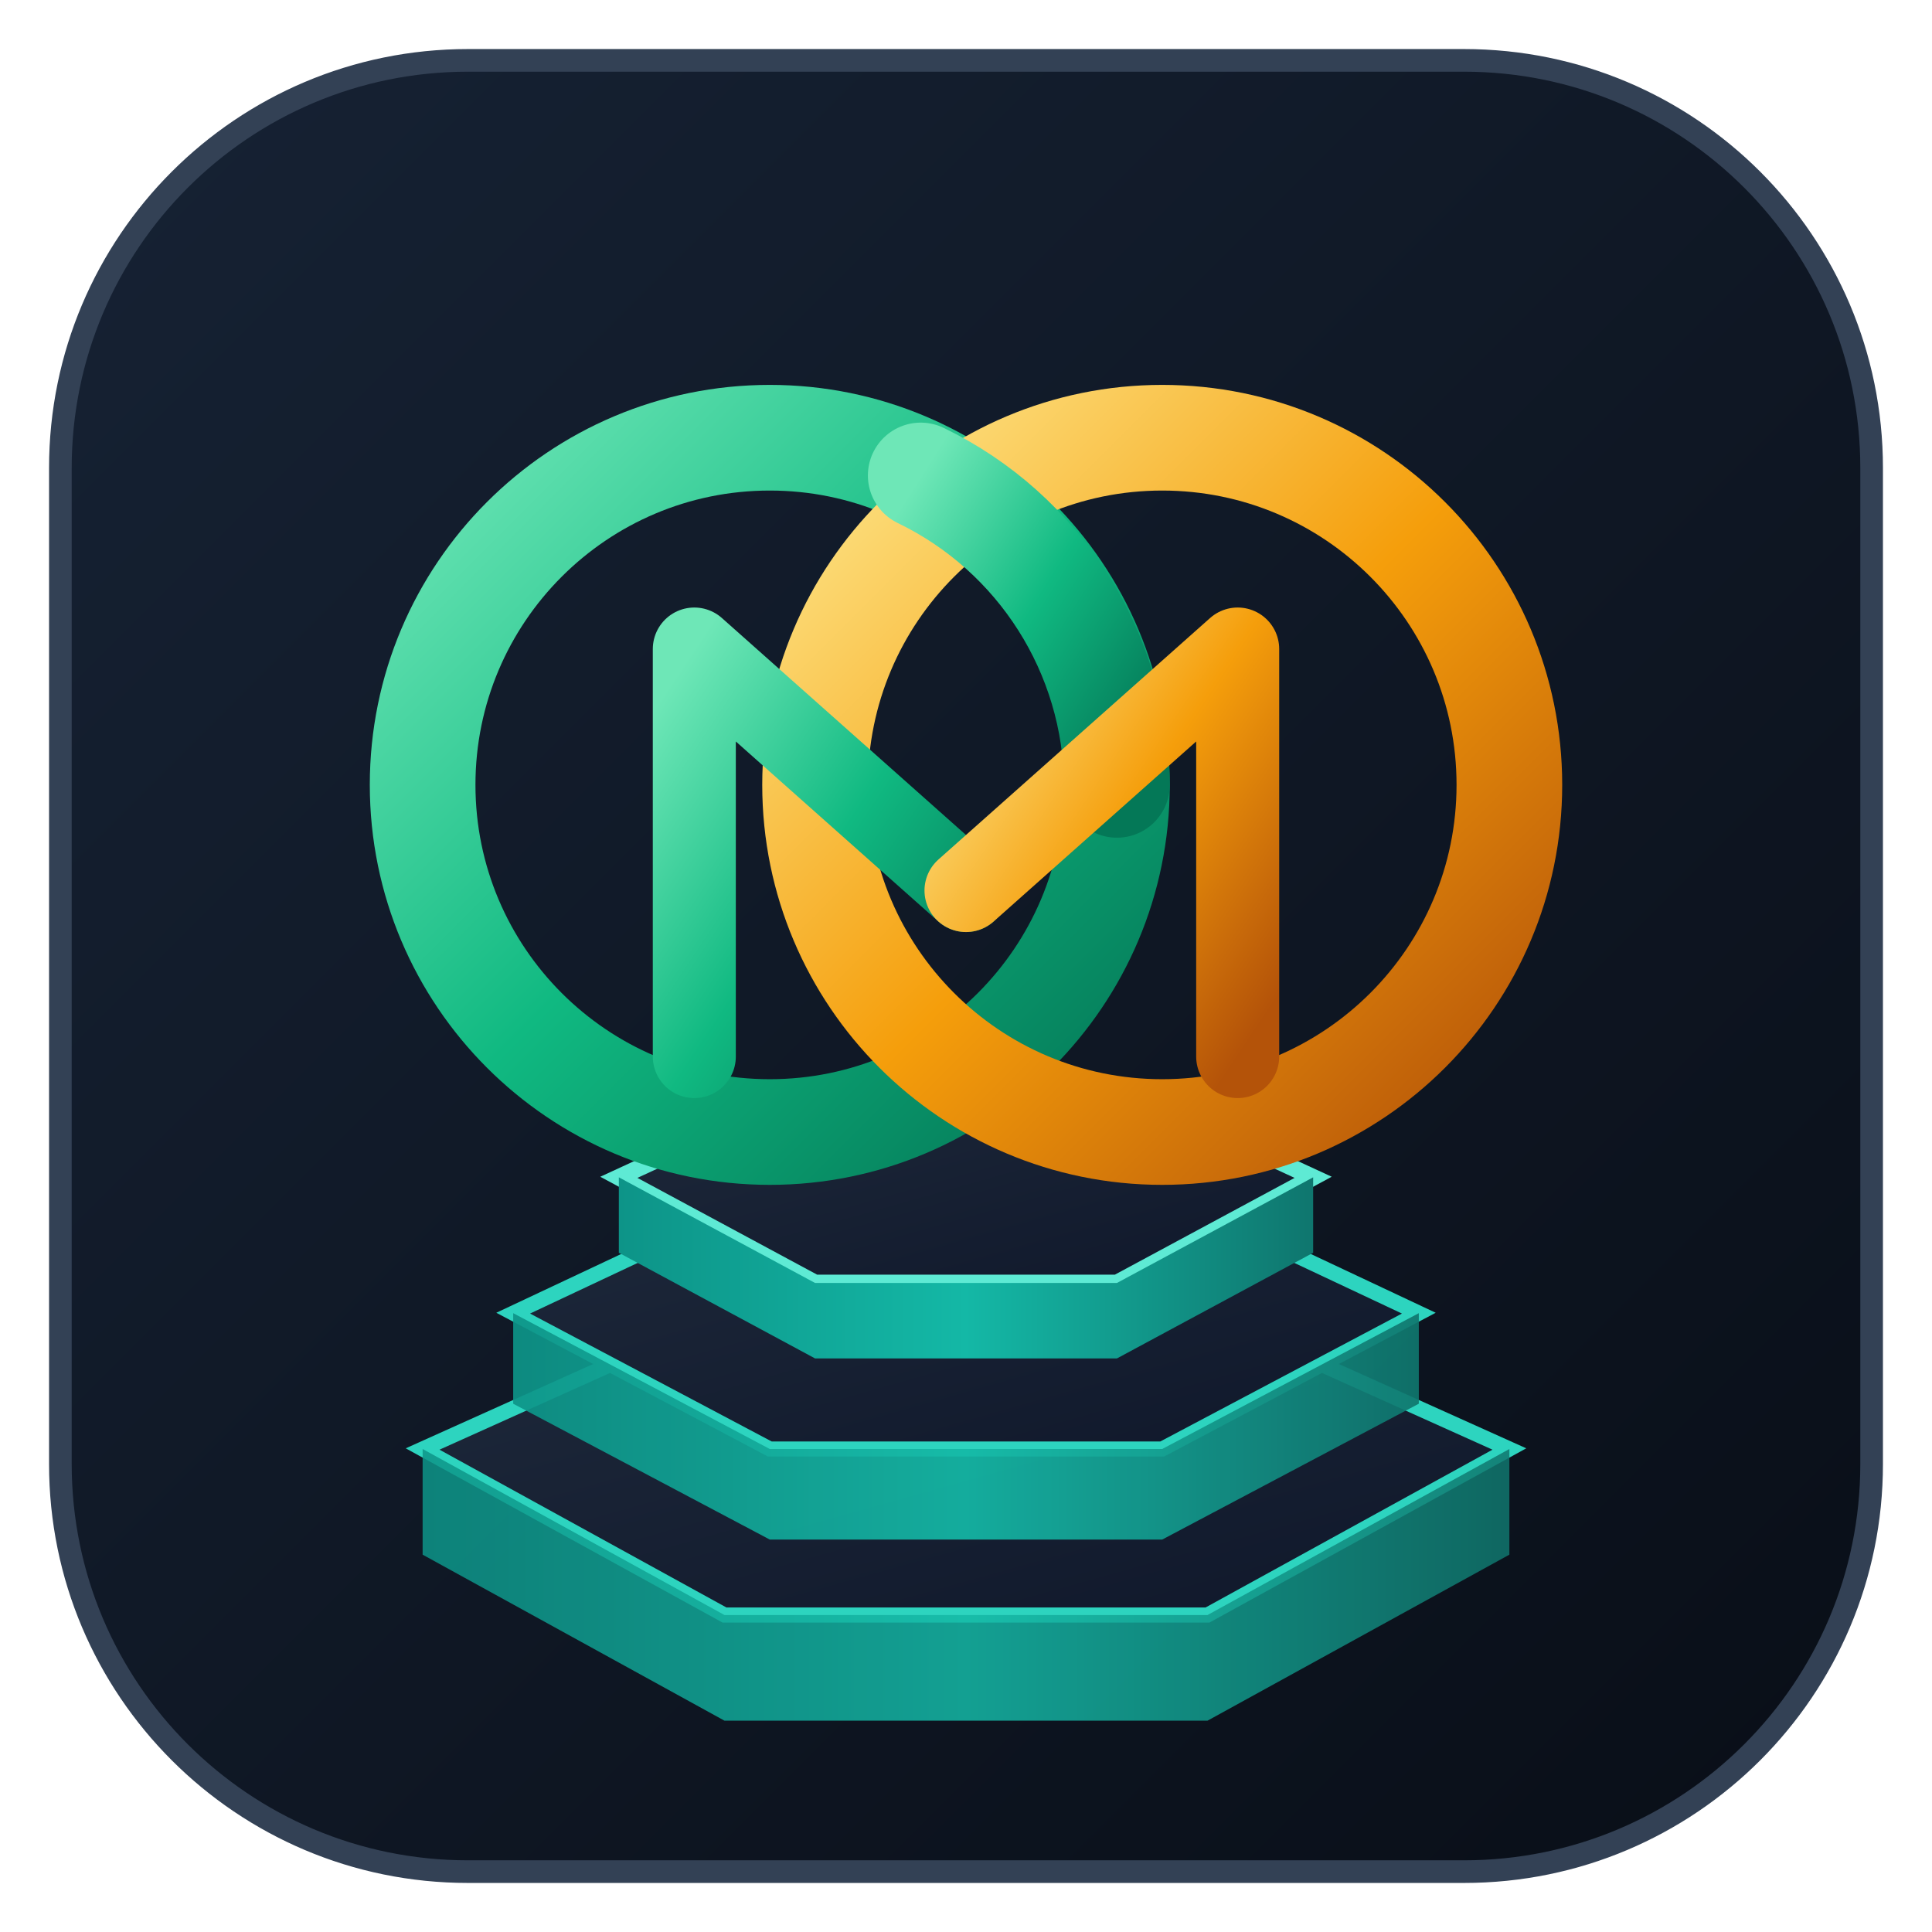
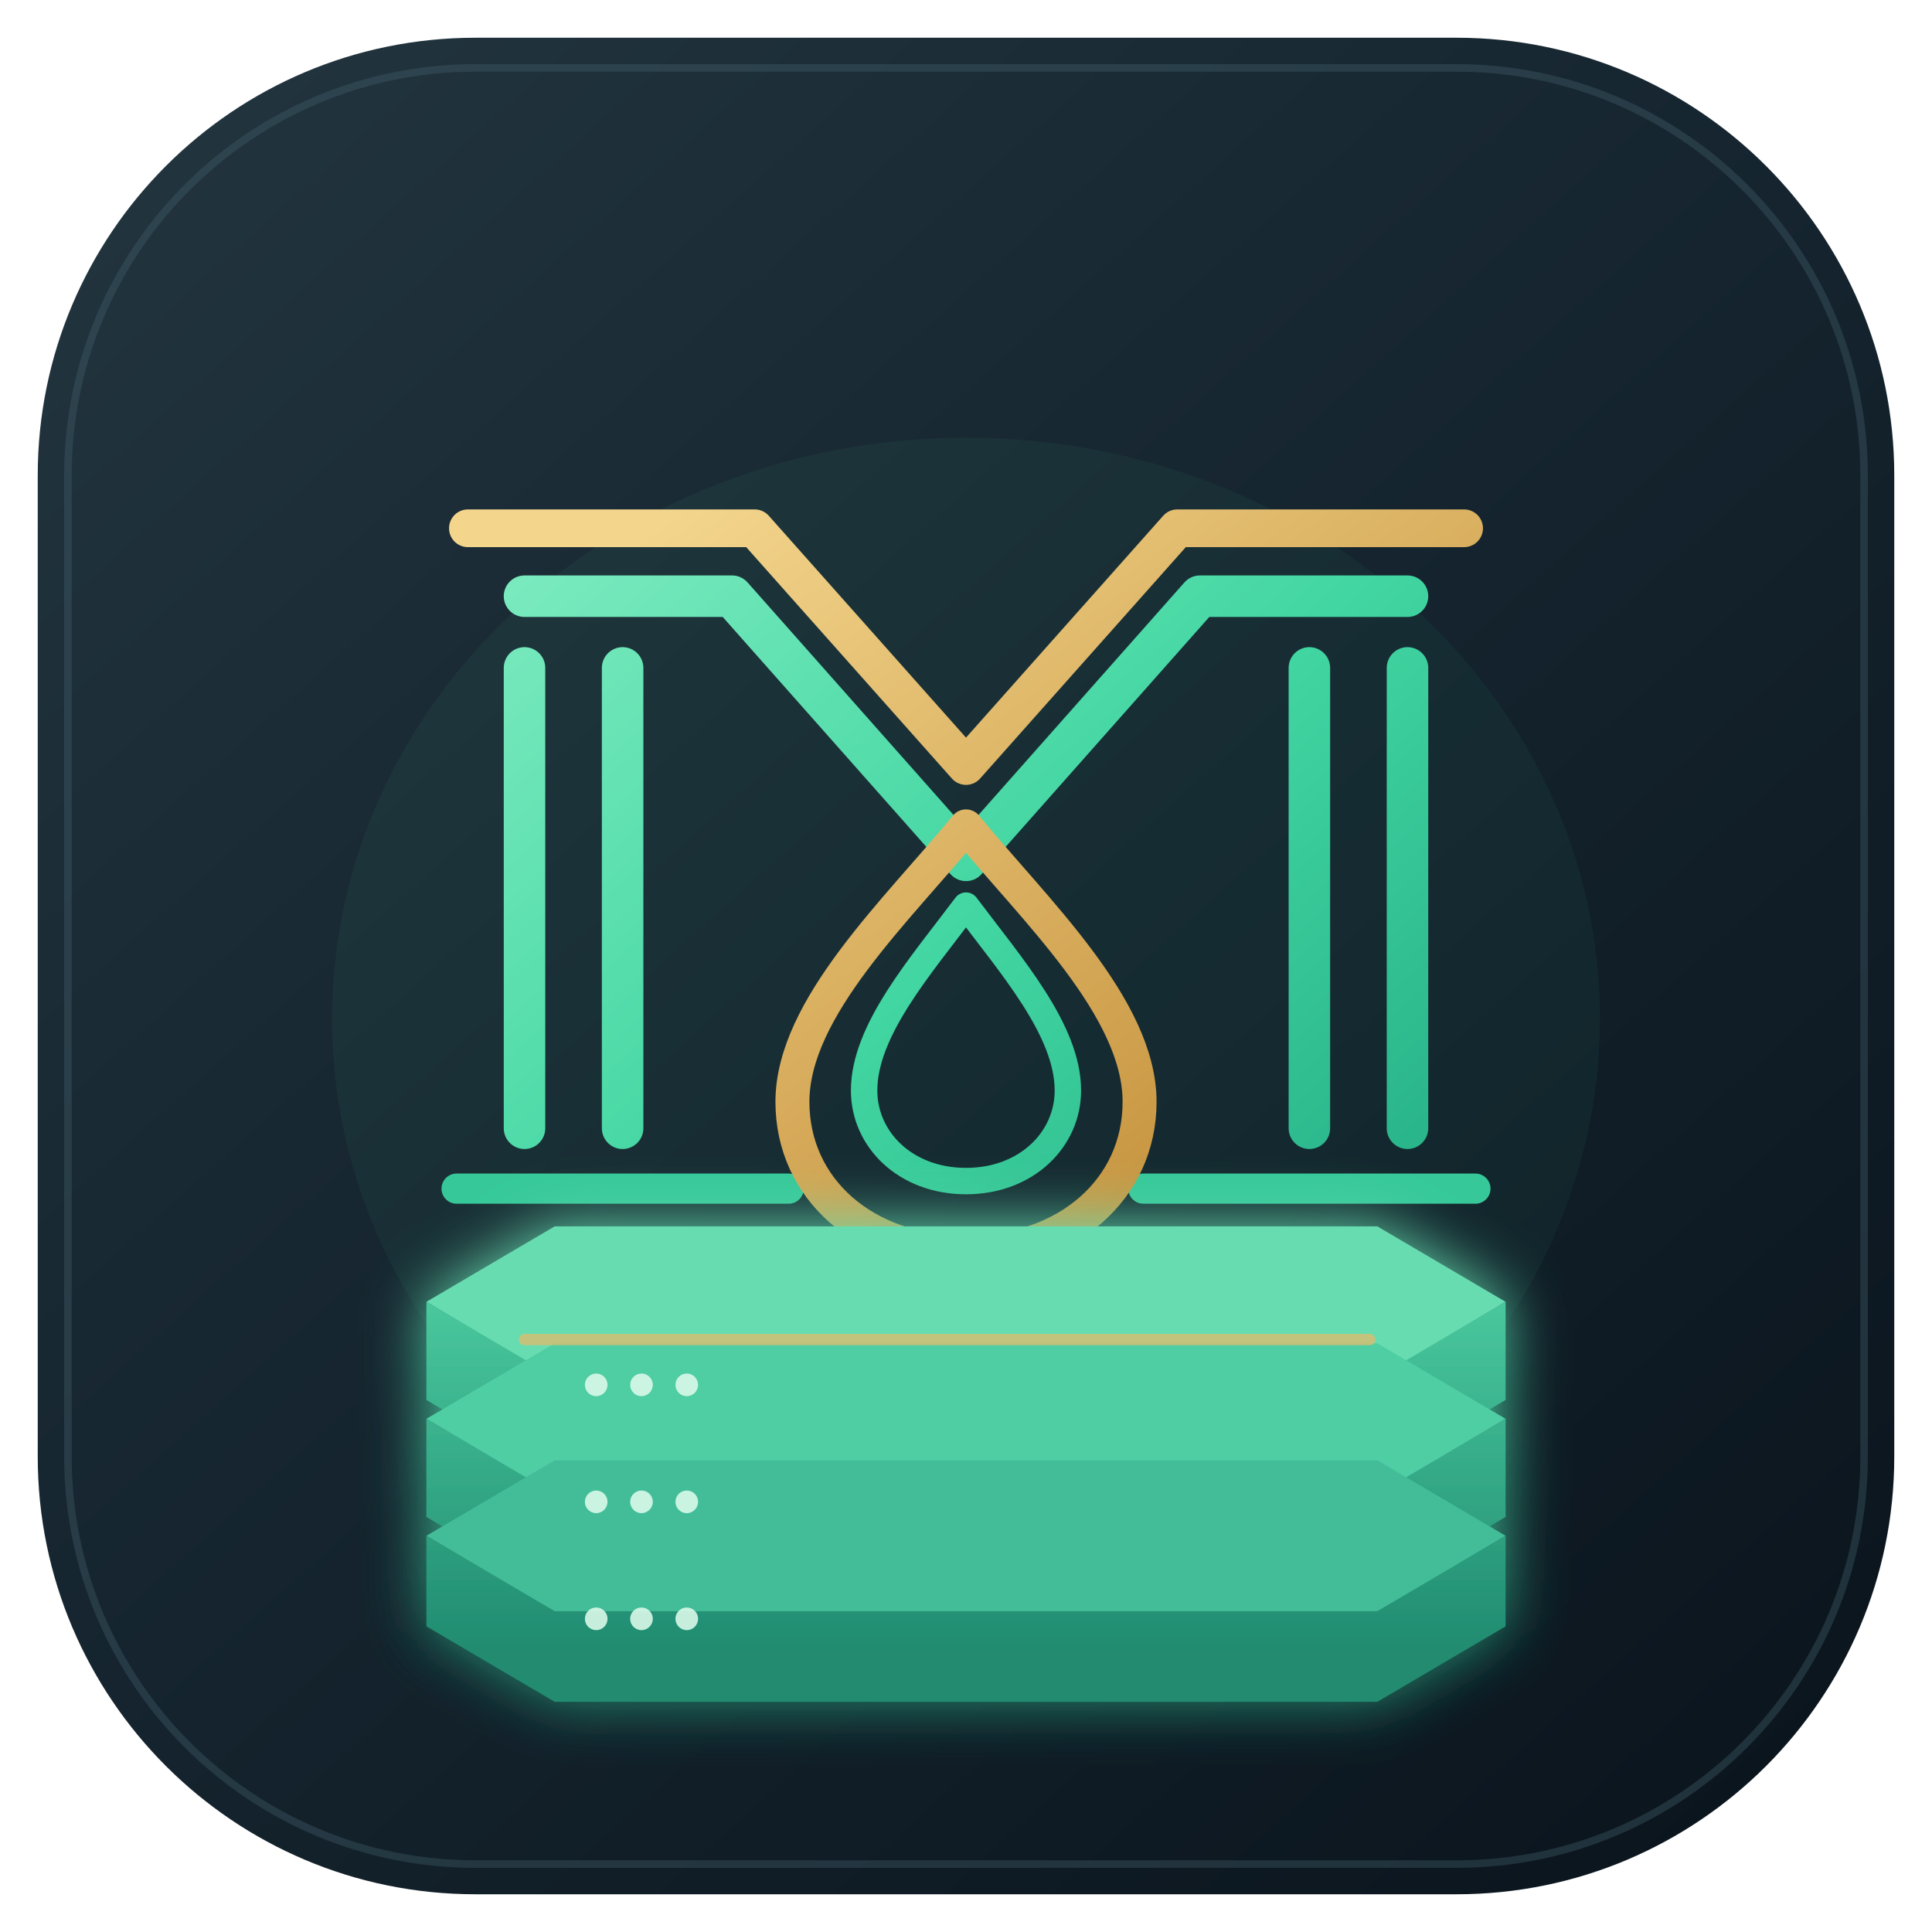
- <svg xmlns="http://www.w3.org/2000/svg" viewBox="0 0 256 256" width="256" height="256" role="img" aria-label="MARRY BASE Official App Icon">
+ <svg xmlns="http://www.w3.org/2000/svg" viewBox="0 0 512 512" width="512" height="512" role="img" aria-labelledby="title description">
  <defs>
-     <linearGradient id="bgSquircle" x1="0%" y1="0%" x2="100%" y2="100%">
-       <stop offset="0%" stop-color="#162234" />
-       <stop offset="100%" stop-color="#090e17" />
+     <linearGradient id="background" x1="54" y1="34" x2="458" y2="484" gradientUnits="userSpaceOnUse">
+       <stop stop-color="#21333d" />
+       <stop offset=".52" stop-color="#14232d" />
+       <stop offset="1" stop-color="#0b151e" />
    </linearGradient>
-     <linearGradient id="emeraldRing" x1="0%" y1="0%" x2="100%" y2="100%">
-       <stop offset="0%" stop-color="#6ee7b7" />
-       <stop offset="50%" stop-color="#10b981" />
-       <stop offset="100%" stop-color="#047857" />
+     <linearGradient id="emerald" x1="110" y1="115" x2="382" y2="420" gradientUnits="userSpaceOnUse">
+       <stop stop-color="#8bf0c7" />
+       <stop offset=".48" stop-color="#42d6a2" />
+       <stop offset="1" stop-color="#179c78" />
    </linearGradient>
-     <linearGradient id="goldRing" x1="0%" y1="0%" x2="100%" y2="100%">
-       <stop offset="0%" stop-color="#fde68a" />
-       <stop offset="50%" stop-color="#f59e0b" />
-       <stop offset="100%" stop-color="#b45309" />
+     <linearGradient id="gold" x1="192" y1="126" x2="320" y2="300" gradientUnits="userSpaceOnUse">
+       <stop stop-color="#f3d58c" />
+       <stop offset="1" stop-color="#c99743" />
    </linearGradient>
-     <linearGradient id="baseTop" x1="0%" y1="0%" x2="100%" y2="100%">
-       <stop offset="0%" stop-color="#1e293b" />
-       <stop offset="100%" stop-color="#0f172a" />
+     <linearGradient id="server" x1="256" y1="318" x2="256" y2="438" gradientUnits="userSpaceOnUse">
+       <stop stop-color="#55d9aa" />
+       <stop offset="1" stop-color="#208b70" />
    </linearGradient>
-     <linearGradient id="baseEdge" x1="0%" y1="0%" x2="100%" y2="0%">
-       <stop offset="0%" stop-color="#0d9488" />
-       <stop offset="50%" stop-color="#14b8a6" />
-       <stop offset="100%" stop-color="#0f766e" />
-     </linearGradient>
+     <filter id="softGlow" x="-40%" y="-40%" width="180%" height="180%">
+       <feGaussianBlur stdDeviation="8" result="blur" />
+       <feMerge>
+         <feMergeNode in="blur" />
+         <feMergeNode in="SourceGraphic" />
+       </feMerge>
+     </filter>
  </defs>
-   <rect x="8" y="8" width="240" height="240" rx="54" fill="url(#bgSquircle)" stroke="#334155" stroke-width="3" />
-   <polygon points="56,192 96,174 160,174 200,192 160,214 96,214" fill="url(#baseTop)" stroke="#2dd4bf" stroke-width="2" />
-   <polygon points="56,192 96,214 160,214 200,192 200,206 160,228 96,228 56,206" fill="url(#baseEdge)" opacity="0.85" />
-   <polygon points="68,174 102,158 154,158 188,174 154,192 102,192" fill="url(#baseTop)" stroke="#2dd4bf" stroke-width="2" />
-   <polygon points="68,174 102,192 154,192 188,174 188,186 154,204 102,204 68,186" fill="url(#baseEdge)" opacity="0.92" />
-   <polygon points="82,156 108,144 148,144 174,156 148,170 108,170" fill="url(#baseTop)" stroke="#5eead4" stroke-width="2.2" />
-   <polygon points="82,156 108,170 148,170 174,156 174,166 148,180 108,180 82,166" fill="url(#baseEdge)" />
-   <circle cx="102" cy="104" r="46" fill="none" stroke="url(#emeraldRing)" stroke-width="14" />
-   <circle cx="154" cy="104" r="46" fill="none" stroke="url(#goldRing)" stroke-width="14" />
-   <path d="M 122 63 A 46 46 0 0 1 148 104" fill="none" stroke="url(#emeraldRing)" stroke-width="14" stroke-linecap="round" />
-   <path d="M 92 140 L 92 86 L 128 118" fill="none" stroke="url(#emeraldRing)" stroke-width="11" stroke-linecap="round" stroke-linejoin="round" />
-   <path d="M 128 118 L 164 86 L 164 140" fill="none" stroke="url(#goldRing)" stroke-width="11" stroke-linecap="round" stroke-linejoin="round" />
+   <rect x="10" y="10" width="492" height="492" rx="116" fill="url(#background)" />
+   <rect x="18" y="18" width="476" height="476" rx="108" fill="none" stroke="#43606a" stroke-opacity=".38" stroke-width="2" />
+   <ellipse cx="256" cy="270" rx="168" ry="154" fill="#31c795" opacity=".055" />
+   <g fill="none" stroke-linecap="round" stroke-linejoin="round">
+     <path d="M124 140h76l56 63 56-63h76" stroke="url(#gold)" stroke-width="10" />
+     <path d="M139 158h55l62 70 62-70h55M139 299V177m26 122V177M347 299V177m26 122V177" stroke="url(#emerald)" stroke-width="11" />
+     <path d="M121 315h88m94 0h88" stroke="#37c899" stroke-width="8" />
+     <path d="M256 219c-18 22-46 48-46 73 0 23 19 40 46 40s46-17 46-40c0-25-28-51-46-73Z" stroke="url(#gold)" stroke-width="9" />
+     <path d="M256 240c-12 16-27 33-27 49 0 13 11 24 27 24s27-11 27-24c0-16-15-33-27-49Z" stroke="url(#emerald)" stroke-width="7" />
+   </g>
+   <g filter="url(#softGlow)">
+     <path d="m113 345 34-20h218l34 20-34 20H147l-34-20Z" fill="#67dcb1" />
+     <path d="M113 345v26l34 20h218l34-20v-26l-34 20H147l-34-20Z" fill="url(#server)" />
+     <path d="m113 376 34-20h218l34 20-34 20H147l-34-20Z" fill="#50cda3" />
+     <path d="M113 376v26l34 20h218l34-20v-26l-34 20H147l-34-20Z" fill="url(#server)" />
+     <path d="m113 407 34-20h218l34 20-34 20H147l-34-20Z" fill="#43bd98" />
+     <path d="M113 407v24l34 20h218l34-20v-24l-34 20H147l-34-20Z" fill="url(#server)" />
+   </g>
+   <g fill="#d9f8e9" opacity=".9">
+     <circle cx="158" cy="367" r="3" />
+     <circle cx="170" cy="367" r="3" />
+     <circle cx="182" cy="367" r="3" />
+     <circle cx="158" cy="398" r="3" />
+     <circle cx="170" cy="398" r="3" />
+     <circle cx="182" cy="398" r="3" />
+     <circle cx="158" cy="429" r="3" />
+     <circle cx="170" cy="429" r="3" />
+     <circle cx="182" cy="429" r="3" />
+   </g>
+   <path d="M139 355h224" stroke="#d9bd71" stroke-width="3" stroke-linecap="round" opacity=".8" />
</svg>
